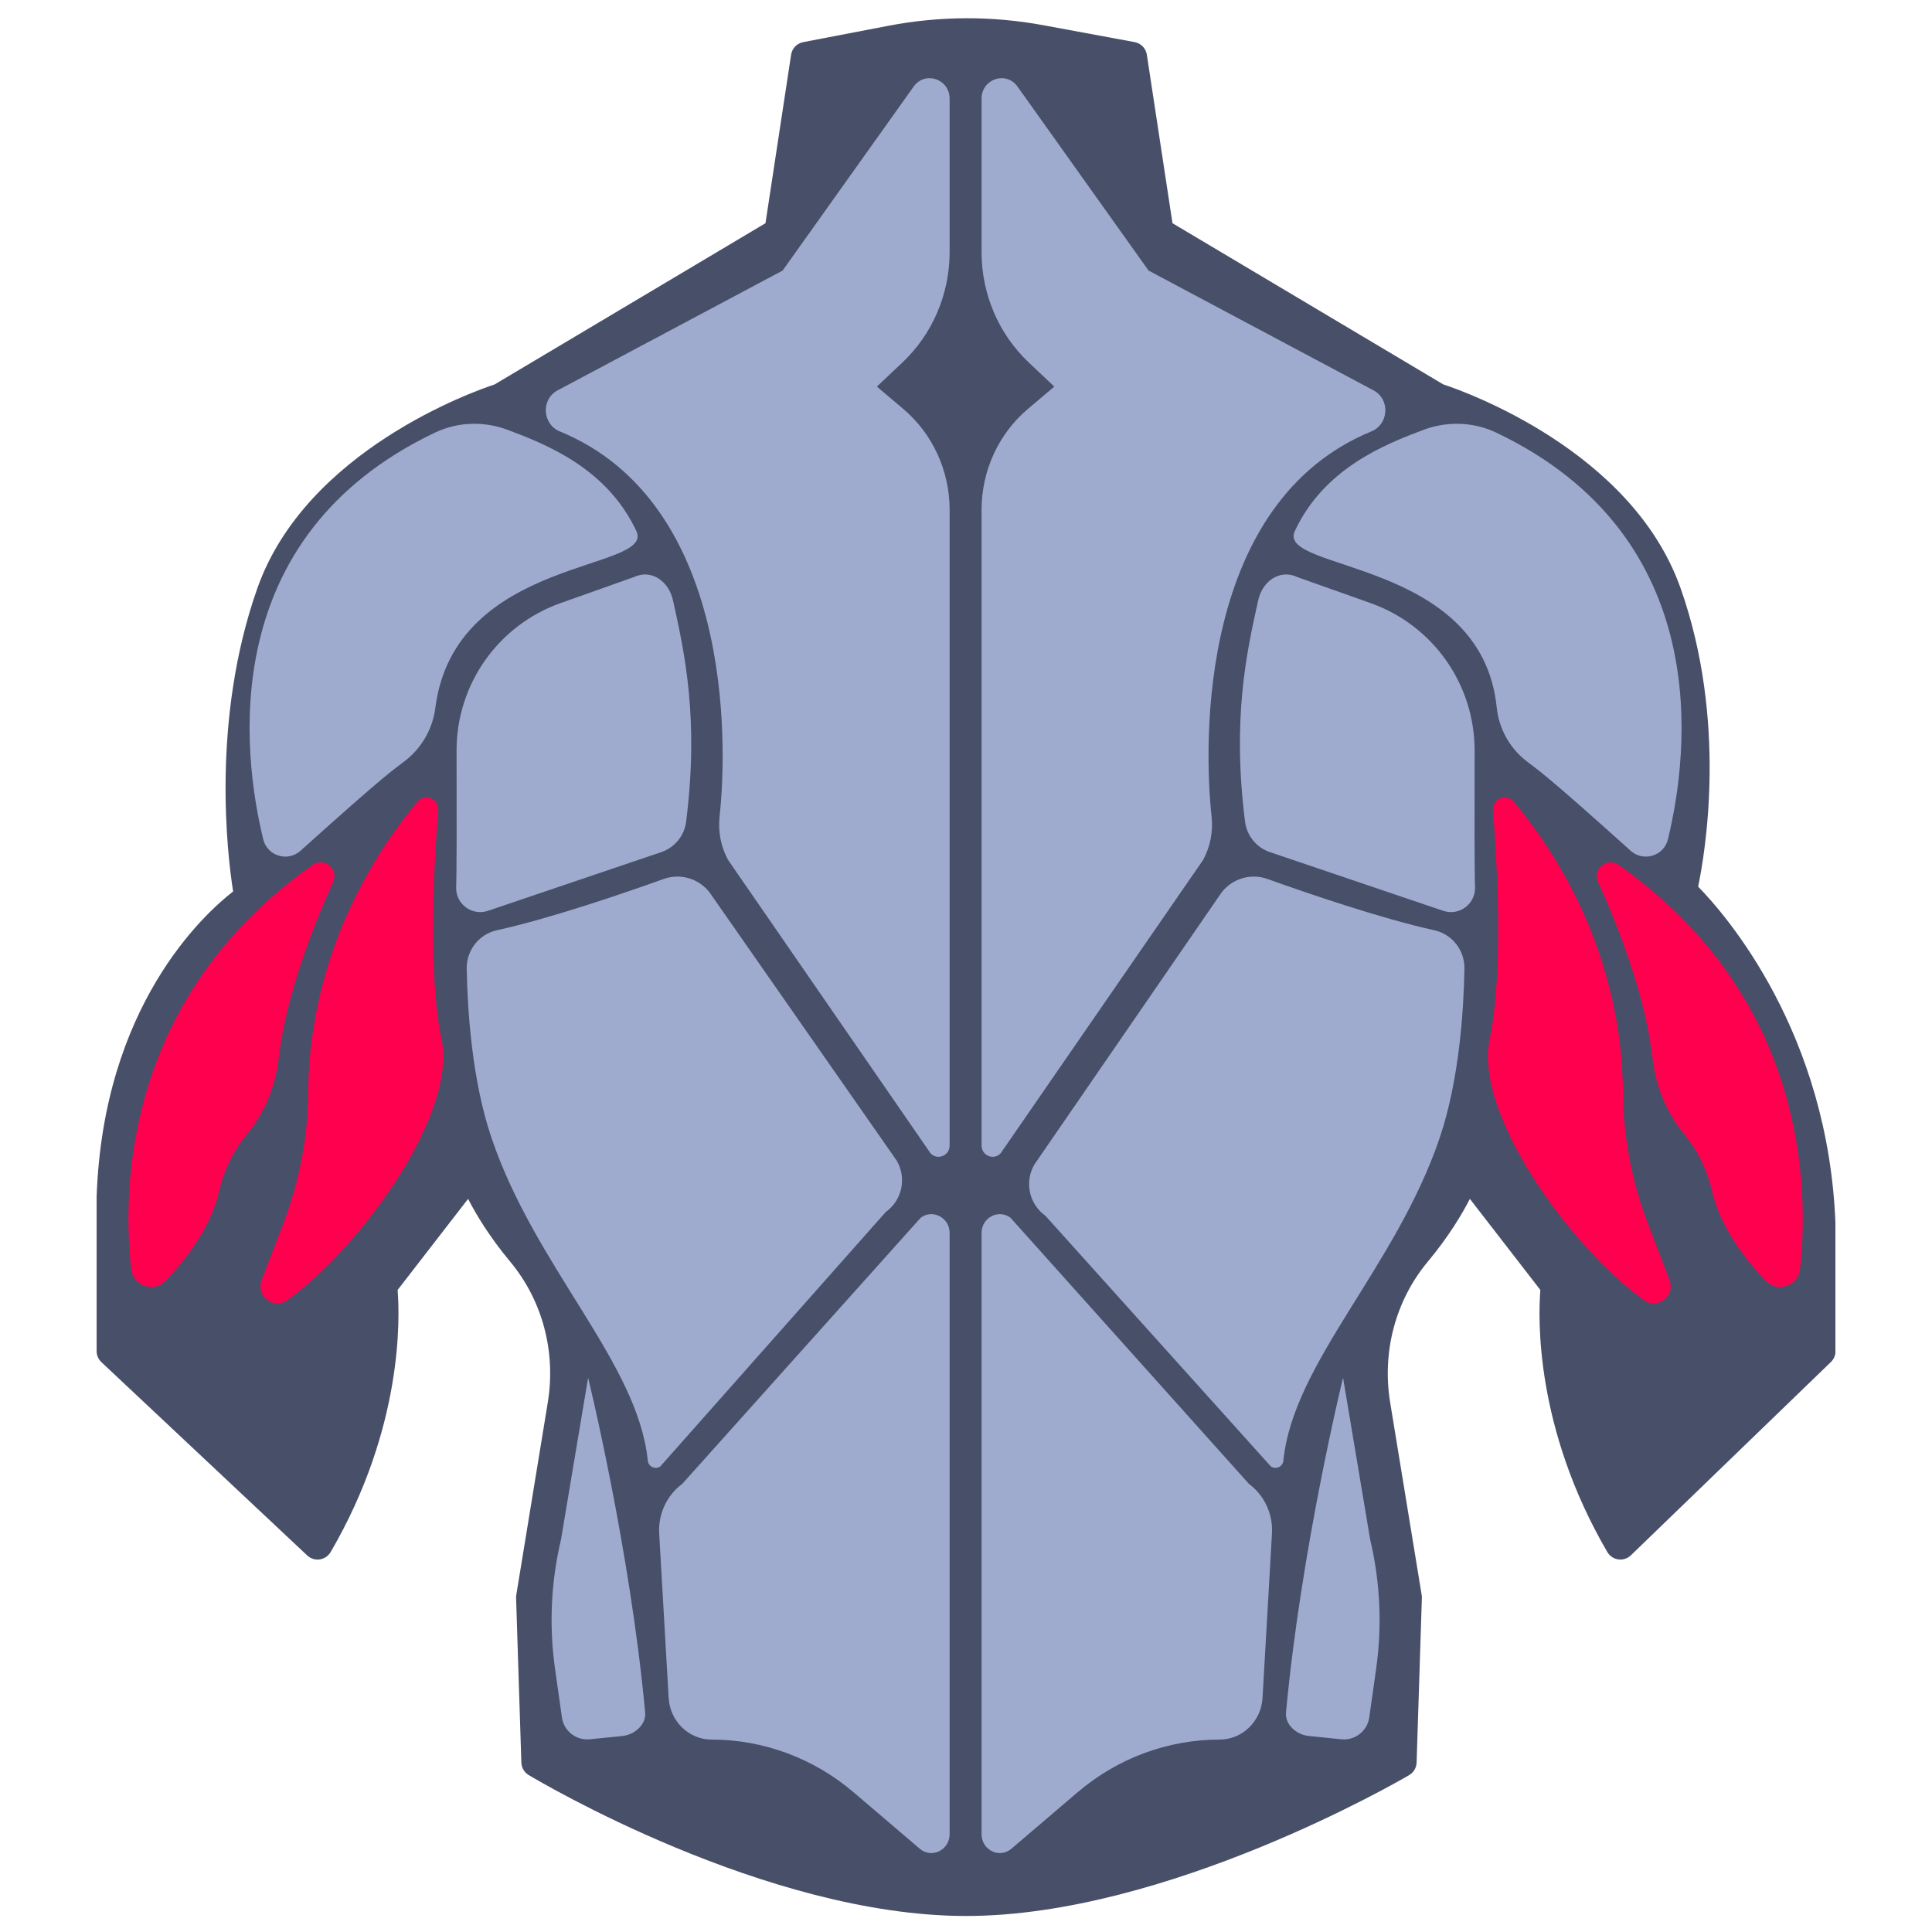
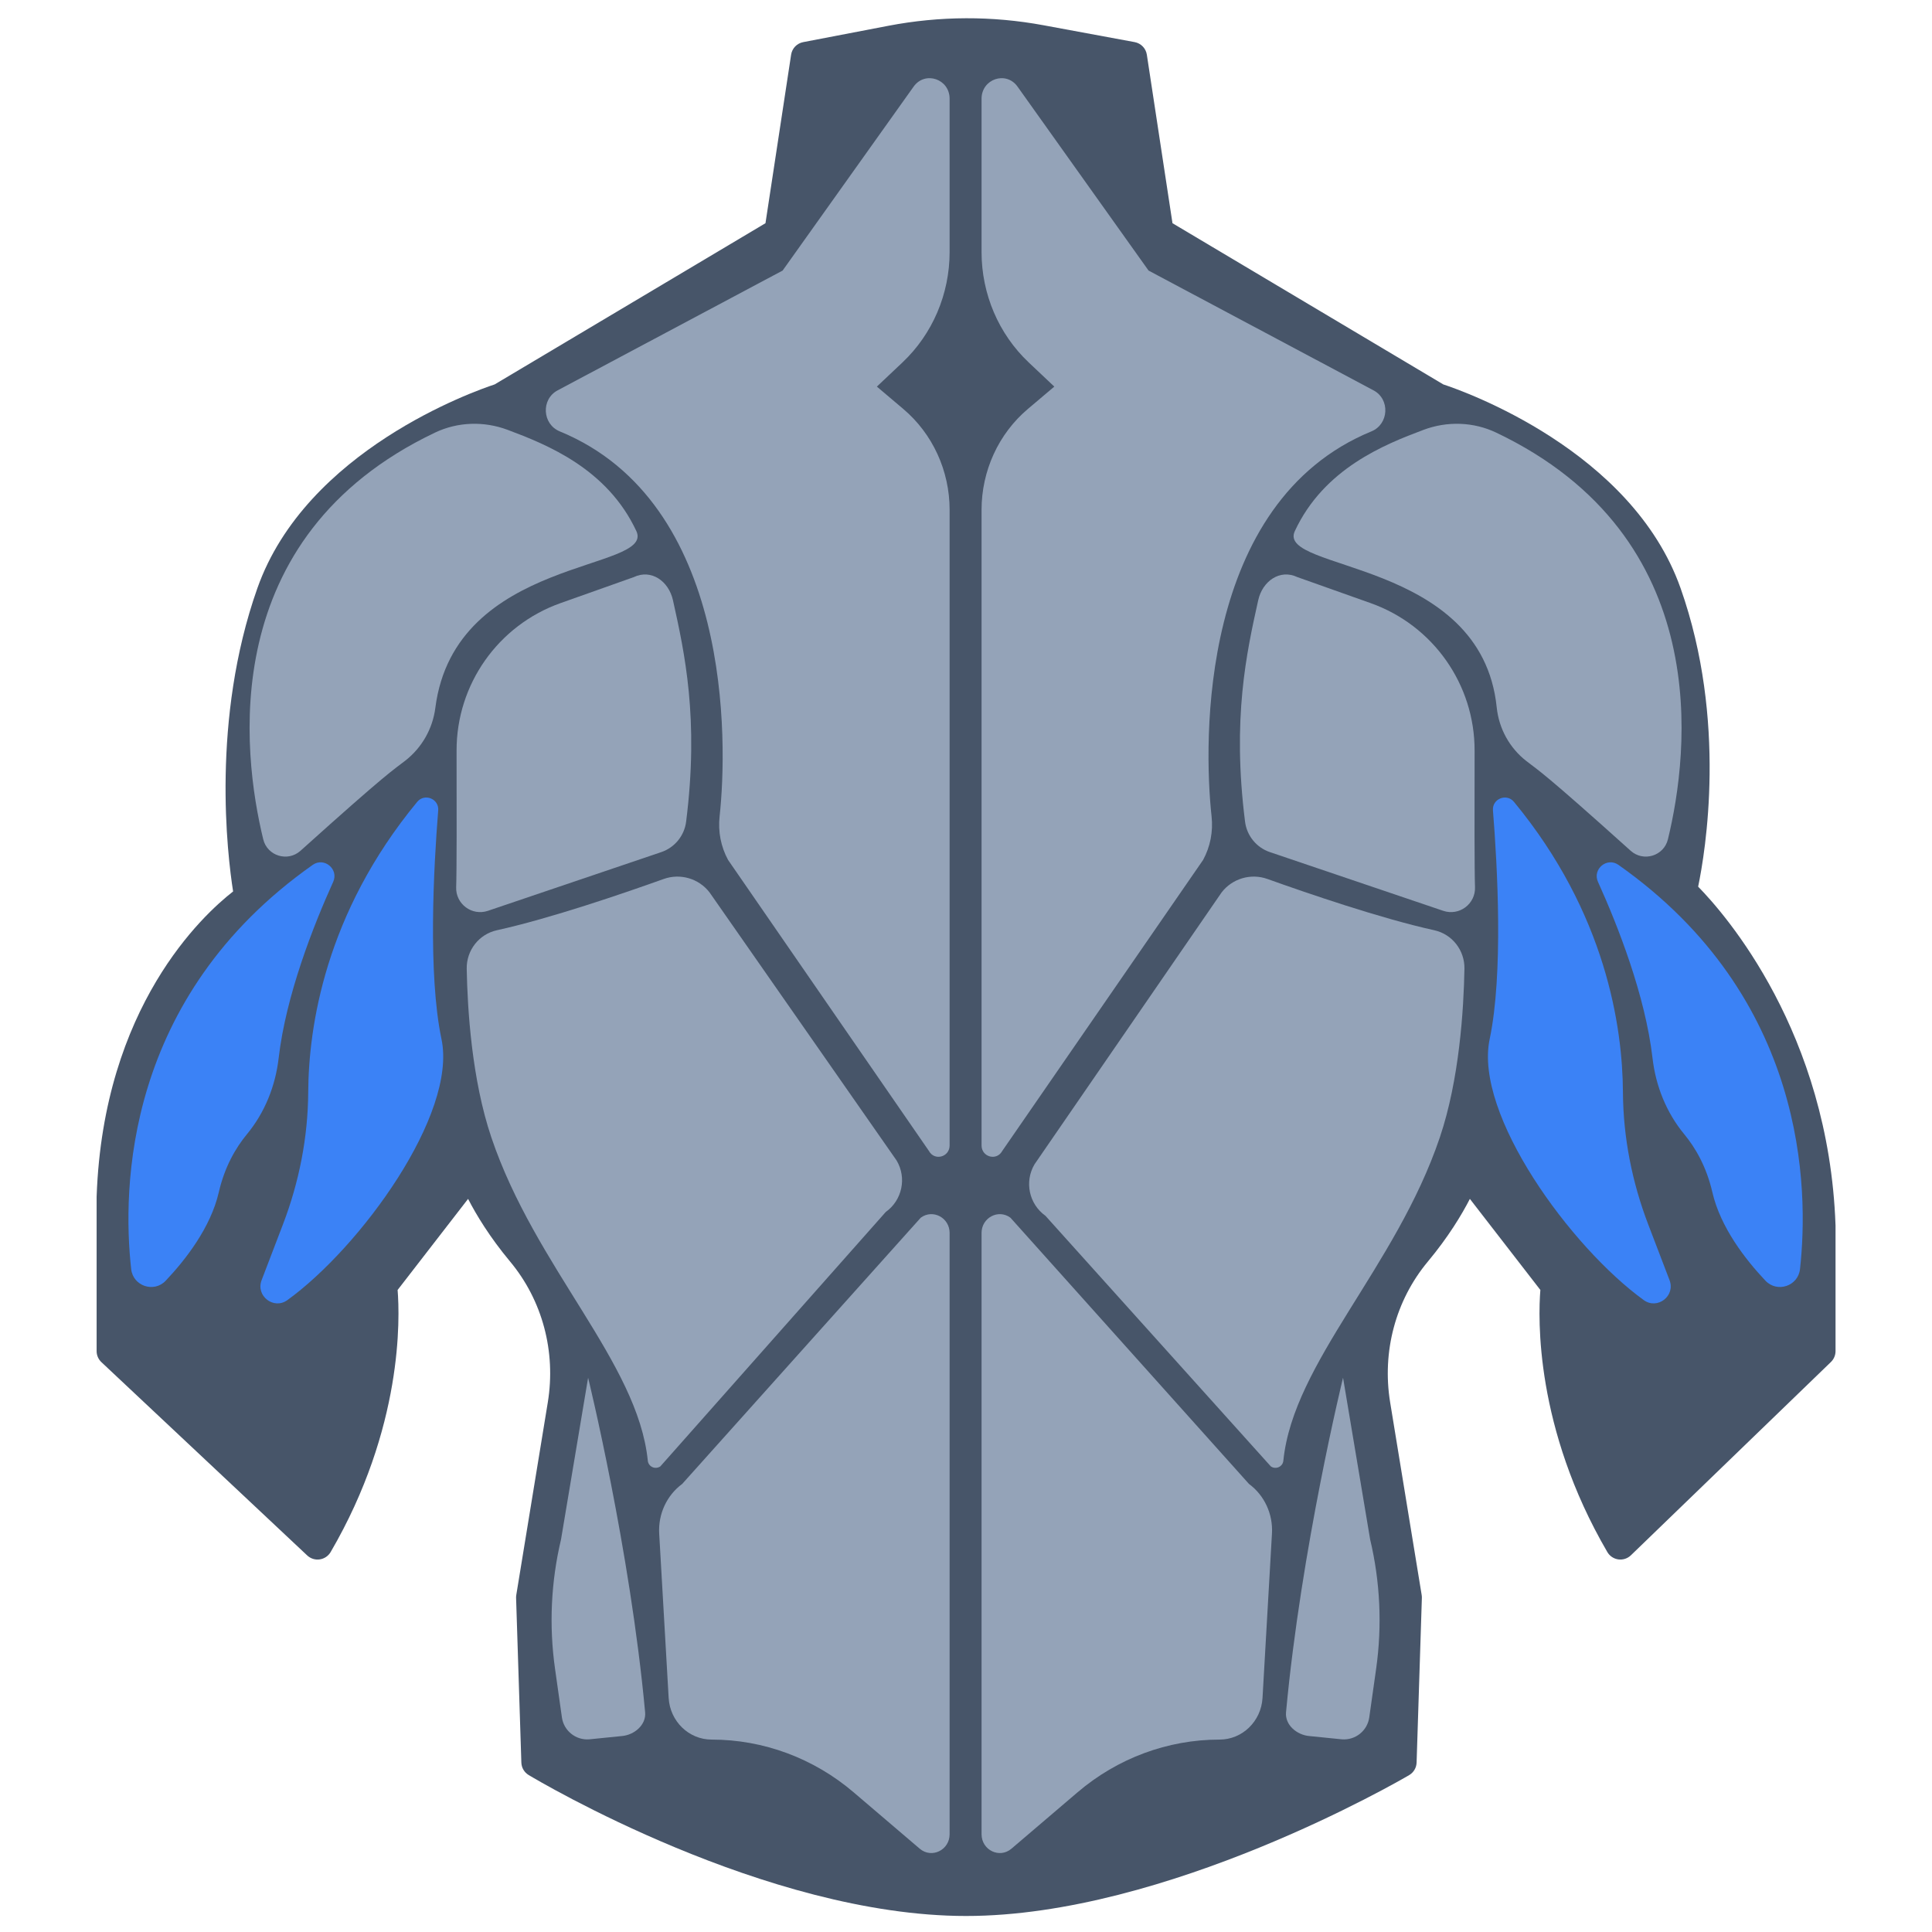
<svg xmlns="http://www.w3.org/2000/svg" width="500" zoomAndPan="magnify" viewBox="0 0 375 375" height="500" preserveAspectRatio="xMidYMid meet" version="1.0">
  <defs>
    <clipPath id="cb2fdb1967">
      <path d="M 18.75 3 L 356.25 3 L 356.25 371.988 L 18.75 371.988 Z M 18.75 3 " clip-rule="nonzero" />
    </clipPath>
  </defs>
-   <g clip-path="url(#cb2fdb1967)">
-     <path fill="#484f69" d="M 187.516 371.891 C 148.598 371.891 104.477 345.652 102.617 344.535 C 101.762 344.023 101.227 343.113 101.195 342.113 L 100.172 310.145 C 100.168 309.953 100.18 309.762 100.211 309.578 L 106.328 272.199 C 107.938 262.348 105.277 252.395 99.027 244.887 C 95.023 240.082 92.434 235.773 90.855 232.703 L 77.176 250.383 C 77.609 255.746 78.254 277.117 64.176 301.254 C 63.723 302.023 62.945 302.551 62.062 302.676 C 61.18 302.809 60.281 302.523 59.633 301.914 L 19.68 264.391 C 19.09 263.836 18.754 263.062 18.754 262.254 L 18.754 232.281 C 18.754 232.246 18.758 232.215 18.758 232.18 C 20.074 195.301 39.445 177.543 45.246 173.031 C 44.121 165.875 40.957 139.66 49.953 114.18 C 59.41 87.395 92.082 75.91 96.008 74.617 L 148.578 43.324 L 153.555 10.617 C 153.738 9.387 154.68 8.41 155.902 8.176 L 172.457 5 C 182.441 3.09 192.574 3.055 202.574 4.906 L 220.234 8.172 C 221.465 8.402 222.414 9.383 222.602 10.617 L 227.578 43.324 L 280.148 74.617 C 284.07 75.906 316.75 87.391 326.203 114.18 C 335.281 139.891 331.004 165.395 329.609 172.098 C 334.898 177.5 354.938 200.379 356.273 237.789 C 356.277 237.82 356.277 237.855 356.277 237.891 L 356.277 262.254 C 356.277 263.047 355.953 263.809 355.383 264.363 L 316.555 301.883 C 315.91 302.508 315.012 302.801 314.117 302.68 C 313.223 302.555 312.438 302.031 311.984 301.254 C 297.906 277.117 298.547 255.746 298.984 250.383 L 285.301 232.703 C 283.723 235.773 281.137 240.082 277.133 244.887 C 270.879 252.395 268.219 262.348 269.828 272.199 L 275.945 309.578 C 275.977 309.762 275.988 309.953 275.984 310.145 L 274.961 342.113 C 274.93 343.121 274.383 344.043 273.512 344.551 C 271.609 345.668 226.418 371.891 187.516 371.891 Z M 187.516 371.891 " fill-opacity="1" fill-rule="nonzero" />
+   <g clip-path="url(#3b82f61967)">
+     <path fill="#475569" d="M 187.516 371.891 C 148.598 371.891 104.477 345.652 102.617 344.535 C 101.762 344.023 101.227 343.113 101.195 342.113 L 100.172 310.145 C 100.168 309.953 100.18 309.762 100.211 309.578 L 106.328 272.199 C 107.938 262.348 105.277 252.395 99.027 244.887 C 95.023 240.082 92.434 235.773 90.855 232.703 L 77.176 250.383 C 77.609 255.746 78.254 277.117 64.176 301.254 C 63.723 302.023 62.945 302.551 62.062 302.676 C 61.18 302.809 60.281 302.523 59.633 301.914 L 19.68 264.391 C 19.09 263.836 18.754 263.062 18.754 262.254 L 18.754 232.281 C 18.754 232.246 18.758 232.215 18.758 232.18 C 20.074 195.301 39.445 177.543 45.246 173.031 C 44.121 165.875 40.957 139.66 49.953 114.18 C 59.41 87.395 92.082 75.91 96.008 74.617 L 148.578 43.324 L 153.555 10.617 C 153.738 9.387 154.68 8.41 155.902 8.176 L 172.457 5 C 182.441 3.09 192.574 3.055 202.574 4.906 L 220.234 8.172 C 221.465 8.402 222.414 9.383 222.602 10.617 L 227.578 43.324 L 280.148 74.617 C 284.07 75.906 316.75 87.391 326.203 114.18 C 335.281 139.891 331.004 165.395 329.609 172.098 C 334.898 177.5 354.938 200.379 356.273 237.789 C 356.277 237.82 356.277 237.855 356.277 237.891 L 356.277 262.254 C 356.277 263.047 355.953 263.809 355.383 264.363 L 316.555 301.883 C 315.91 302.508 315.012 302.801 314.117 302.68 C 313.223 302.555 312.438 302.031 311.984 301.254 C 297.906 277.117 298.547 255.746 298.984 250.383 L 285.301 232.703 C 283.723 235.773 281.137 240.082 277.133 244.887 C 270.879 252.395 268.219 262.348 269.828 272.199 L 275.945 309.578 C 275.977 309.762 275.988 309.953 275.984 310.145 L 274.961 342.113 C 274.93 343.121 274.383 344.043 273.512 344.551 C 271.609 345.668 226.418 371.891 187.516 371.891 Z M 187.516 371.891 " fill-opacity="1" fill-rule="nonzero" />
  </g>
-   <path fill="#9fabce" d="M 184.32 19.164 L 184.32 48.926 C 184.32 57.07 181 64.84 175.172 70.344 L 170.199 75.039 L 175.336 79.387 C 181.023 84.199 184.32 91.383 184.32 98.965 L 184.32 222.324 C 184.32 224.594 181.387 225.387 180.309 223.406 L 141.324 166.922 C 139.922 164.355 139.352 161.402 139.672 158.477 C 141.262 143.969 142.105 97.484 108.648 83.73 C 105.25 82.336 104.984 77.5 108.234 75.77 L 151.906 52.516 L 177.336 16.809 C 179.547 13.707 184.32 15.316 184.32 19.164 Z M 184.32 19.164 " fill-opacity="1" fill-rule="nonzero" />
-   <path fill="#9fabce" d="M 84.414 83.977 C 88.836 81.867 93.938 81.711 98.523 83.43 C 106.168 86.293 117.855 90.961 123.516 103.082 C 127.191 110.961 88.273 107.918 84.496 137.414 C 83.98 141.438 81.898 145.109 78.703 147.613 C 76.156 149.609 75.582 149.609 58.328 165.133 C 55.848 167.359 51.883 166.148 51.094 162.91 C 47.031 146.195 41.832 104.277 84.414 83.977 Z M 84.414 83.977 " fill-opacity="1" fill-rule="nonzero" />
-   <path fill="#9fabce" d="M 88.621 145.715 C 88.586 132.852 96.672 121.371 108.793 117.066 L 123.02 112.016 C 126.426 110.395 129.801 112.816 130.621 116.5 C 132.883 126.695 135.703 139.453 133.176 159.488 C 132.832 162.211 130.961 164.508 128.359 165.391 L 94.707 176.789 C 91.605 177.84 88.41 175.457 88.543 172.18 C 88.652 169.449 88.648 157.16 88.621 145.715 Z M 88.621 145.715 " fill-opacity="1" fill-rule="nonzero" />
-   <path fill="#9fabce" d="M 96.445 180.559 C 92.961 181.324 90.527 184.465 90.59 188.031 C 90.73 195.895 91.574 209.539 95.371 220.773 C 103.914 246.07 123.812 264.422 125.738 283.527 C 125.859 284.703 127.215 285.305 128.18 284.617 L 171.918 235.25 C 175.117 232.973 176.035 228.625 174.031 225.25 L 137.715 173.203 C 135.621 170.508 132.039 169.461 128.824 170.609 C 121.145 173.359 106.793 178.285 96.445 180.559 Z M 96.445 180.559 " fill-opacity="1" fill-rule="nonzero" />
-   <path fill="#ff004f" d="M 64.672 171.168 C 60.836 179.648 55.5 193.172 54.086 205.383 C 53.457 210.805 51.395 215.961 47.918 220.168 C 45.781 222.754 43.617 226.426 42.465 231.426 C 40.895 238.234 36.07 244.457 32.164 248.586 C 29.887 250.992 25.828 249.629 25.461 246.336 C 23.73 230.715 24.125 193.637 60.699 167.871 C 62.918 166.309 65.793 168.695 64.672 171.168 Z M 64.672 171.168 " fill-opacity="1" fill-rule="nonzero" />
-   <path fill="#ff004f" d="M 80.98 155.641 C 82.414 153.906 85.234 155.051 85.055 157.293 C 84.188 168.125 83.031 189.055 85.695 201.703 C 88.766 216.293 69.965 242.098 55.777 252.352 C 53.129 254.266 49.609 251.539 50.777 248.484 L 54.93 237.629 C 58.062 229.441 59.773 220.766 59.824 212 C 59.898 199.344 63.098 177.297 80.98 155.641 Z M 80.98 155.641 " fill-opacity="1" fill-rule="nonzero" />
-   <path fill="#9fabce" d="M 184.32 239.32 L 184.32 356.02 C 184.32 359.109 180.828 360.801 178.52 358.832 L 165.699 347.895 C 157.941 341.273 148.188 337.652 138.117 337.652 C 133.699 337.652 130.047 334.105 129.785 329.562 L 127.949 297.66 C 127.734 293.875 129.418 290.238 132.414 288.031 L 178.719 236.352 C 181.062 234.625 184.32 236.352 184.32 239.32 Z M 184.32 239.32 " fill-opacity="1" fill-rule="nonzero" />
-   <path fill="#9fabce" d="M 114.152 267.414 C 114.152 267.414 122.289 300.617 125.219 332.359 C 125.445 334.805 123.117 336.77 120.672 336.969 L 114.387 337.602 C 111.766 337.812 109.434 335.949 109.066 333.348 L 107.73 323.898 C 106.547 315.535 106.941 307.023 108.895 298.809 Z M 114.152 267.414 " fill-opacity="1" fill-rule="nonzero" />
-   <path fill="#9fabce" d="M 190.52 19.164 L 190.52 48.926 C 190.52 57.07 193.84 64.84 199.668 70.344 L 204.641 75.039 L 199.5 79.387 C 193.816 84.199 190.52 91.383 190.52 98.965 L 190.52 222.324 C 190.52 224.594 193.449 225.387 194.531 223.406 L 233.516 166.922 C 234.918 164.355 235.488 161.402 235.168 158.477 C 233.574 143.969 232.734 97.484 266.191 83.73 C 269.586 82.336 269.852 77.5 266.605 75.77 L 222.934 52.516 L 197.5 16.809 C 195.293 13.707 190.52 15.316 190.52 19.164 Z M 190.52 19.164 " fill-opacity="1" fill-rule="nonzero" />
-   <path fill="#9fabce" d="M 290.426 83.977 C 286.004 81.867 280.902 81.711 276.316 83.43 C 268.668 86.293 256.98 90.961 251.324 103.082 C 247.656 110.945 287.547 108.352 290.512 137.305 C 290.934 141.418 293.008 145.188 296.273 147.723 C 298.707 149.613 299.574 149.898 316.512 165.133 C 318.988 167.359 322.957 166.148 323.742 162.91 C 327.805 146.195 333.004 104.277 290.426 83.977 Z M 290.426 83.977 " fill-opacity="1" fill-rule="nonzero" />
-   <path fill="#9fabce" d="M 286.219 145.715 C 286.25 132.852 278.164 121.371 266.043 117.066 L 251.82 112.016 C 248.414 110.395 245.035 112.816 244.219 116.5 C 241.953 126.695 239.133 139.453 241.664 159.488 C 242.008 162.211 243.875 164.508 246.477 165.391 L 280.129 176.789 C 283.234 177.84 286.426 175.457 286.297 172.18 C 286.188 169.449 286.188 157.16 286.219 145.715 Z M 286.219 145.715 " fill-opacity="1" fill-rule="nonzero" />
-   <path fill="#9fabce" d="M 278.395 180.559 C 281.879 181.324 284.312 184.465 284.246 188.031 C 284.109 195.895 283.266 209.539 279.469 220.773 C 270.922 246.07 251.023 264.422 249.098 283.527 C 248.98 284.703 247.621 285.305 246.656 284.617 L 202.918 235.984 C 199.723 233.707 198.805 229.359 200.805 225.984 L 237.125 173.203 C 239.215 170.508 242.801 169.461 246.012 170.609 C 253.691 173.359 268.047 178.285 278.395 180.559 Z M 278.395 180.559 " fill-opacity="1" fill-rule="nonzero" />
-   <path fill="#ff004f" d="M 310.168 171.168 C 314.004 179.648 319.34 193.172 320.754 205.383 C 321.379 210.805 323.445 215.961 326.922 220.168 C 329.059 222.754 331.219 226.426 332.371 231.426 C 333.945 238.234 338.77 244.457 342.676 248.586 C 344.953 250.992 349.012 249.629 349.379 246.336 C 351.109 230.715 350.711 193.637 314.141 167.871 C 311.922 166.309 309.047 168.695 310.168 171.168 Z M 310.168 171.168 " fill-opacity="1" fill-rule="nonzero" />
-   <path fill="#ff004f" d="M 293.859 155.641 C 292.426 153.906 289.602 155.051 289.781 157.293 C 290.652 168.125 291.805 189.055 289.141 201.703 C 286.07 216.293 304.875 242.098 319.059 252.352 C 321.711 254.266 325.227 251.539 324.059 248.484 L 319.906 237.629 C 316.777 229.441 315.066 220.766 315.012 212 C 314.938 199.344 311.738 177.297 293.859 155.641 Z M 293.859 155.641 " fill-opacity="1" fill-rule="nonzero" />
-   <path fill="#9fabce" d="M 190.52 239.32 L 190.52 356.02 C 190.52 359.109 194.012 360.801 196.32 358.832 L 209.141 347.895 C 216.895 341.273 226.648 337.652 236.723 337.652 C 241.141 337.652 244.793 334.105 245.055 329.562 L 246.887 297.66 C 247.105 293.875 245.422 290.238 242.426 288.031 L 196.121 236.352 C 193.777 234.625 190.52 236.352 190.52 239.32 Z M 190.52 239.32 " fill-opacity="1" fill-rule="nonzero" />
-   <path fill="#9fabce" d="M 260.684 267.414 C 260.684 267.414 252.547 300.617 249.617 332.359 C 249.391 334.805 251.719 336.77 254.168 336.969 L 260.453 337.602 C 263.074 337.812 265.406 335.949 265.773 333.348 L 267.109 323.898 C 268.293 315.535 267.895 307.023 265.945 298.809 Z M 260.684 267.414 " fill-opacity="1" fill-rule="nonzero" />
+   <path fill="#94a3b8" d="M 184.32 19.164 L 184.32 48.926 C 184.32 57.07 181 64.84 175.172 70.344 L 170.199 75.039 L 175.336 79.387 C 181.023 84.199 184.32 91.383 184.32 98.965 L 184.32 222.324 C 184.32 224.594 181.387 225.387 180.309 223.406 L 141.324 166.922 C 139.922 164.355 139.352 161.402 139.672 158.477 C 141.262 143.969 142.105 97.484 108.648 83.73 C 105.25 82.336 104.984 77.5 108.234 75.77 L 151.906 52.516 L 177.336 16.809 C 179.547 13.707 184.32 15.316 184.32 19.164 Z M 184.32 19.164 " fill-opacity="1" fill-rule="nonzero" />
+   <path fill="#94a3b8" d="M 84.414 83.977 C 88.836 81.867 93.938 81.711 98.523 83.43 C 106.168 86.293 117.855 90.961 123.516 103.082 C 127.191 110.961 88.273 107.918 84.496 137.414 C 83.98 141.438 81.898 145.109 78.703 147.613 C 76.156 149.609 75.582 149.609 58.328 165.133 C 55.848 167.359 51.883 166.148 51.094 162.91 C 47.031 146.195 41.832 104.277 84.414 83.977 Z M 84.414 83.977 " fill-opacity="1" fill-rule="nonzero" />
+   <path fill="#94a3b8" d="M 88.621 145.715 C 88.586 132.852 96.672 121.371 108.793 117.066 L 123.02 112.016 C 126.426 110.395 129.801 112.816 130.621 116.5 C 132.883 126.695 135.703 139.453 133.176 159.488 C 132.832 162.211 130.961 164.508 128.359 165.391 L 94.707 176.789 C 91.605 177.84 88.41 175.457 88.543 172.18 C 88.652 169.449 88.648 157.16 88.621 145.715 Z M 88.621 145.715 " fill-opacity="1" fill-rule="nonzero" />
+   <path fill="#94a3b8" d="M 96.445 180.559 C 92.961 181.324 90.527 184.465 90.59 188.031 C 90.73 195.895 91.574 209.539 95.371 220.773 C 103.914 246.07 123.812 264.422 125.738 283.527 C 125.859 284.703 127.215 285.305 128.18 284.617 L 171.918 235.25 C 175.117 232.973 176.035 228.625 174.031 225.25 L 137.715 173.203 C 135.621 170.508 132.039 169.461 128.824 170.609 C 121.145 173.359 106.793 178.285 96.445 180.559 Z M 96.445 180.559 " fill-opacity="1" fill-rule="nonzero" />
+   <path fill="#3b82f6" d="M 64.672 171.168 C 60.836 179.648 55.5 193.172 54.086 205.383 C 53.457 210.805 51.395 215.961 47.918 220.168 C 45.781 222.754 43.617 226.426 42.465 231.426 C 40.895 238.234 36.07 244.457 32.164 248.586 C 29.887 250.992 25.828 249.629 25.461 246.336 C 23.73 230.715 24.125 193.637 60.699 167.871 C 62.918 166.309 65.793 168.695 64.672 171.168 Z M 64.672 171.168 " fill-opacity="1" fill-rule="nonzero" />
+   <path fill="#3b82f6" d="M 80.98 155.641 C 82.414 153.906 85.234 155.051 85.055 157.293 C 84.188 168.125 83.031 189.055 85.695 201.703 C 88.766 216.293 69.965 242.098 55.777 252.352 C 53.129 254.266 49.609 251.539 50.777 248.484 L 54.93 237.629 C 58.062 229.441 59.773 220.766 59.824 212 C 59.898 199.344 63.098 177.297 80.98 155.641 Z M 80.98 155.641 " fill-opacity="1" fill-rule="nonzero" />
+   <path fill="#94a3b8" d="M 184.32 239.32 L 184.32 356.02 C 184.32 359.109 180.828 360.801 178.52 358.832 L 165.699 347.895 C 157.941 341.273 148.188 337.652 138.117 337.652 C 133.699 337.652 130.047 334.105 129.785 329.562 L 127.949 297.66 C 127.734 293.875 129.418 290.238 132.414 288.031 L 178.719 236.352 C 181.062 234.625 184.32 236.352 184.32 239.32 Z M 184.32 239.32 " fill-opacity="1" fill-rule="nonzero" />
+   <path fill="#94a3b8" d="M 114.152 267.414 C 114.152 267.414 122.289 300.617 125.219 332.359 C 125.445 334.805 123.117 336.77 120.672 336.969 L 114.387 337.602 C 111.766 337.812 109.434 335.949 109.066 333.348 L 107.73 323.898 C 106.547 315.535 106.941 307.023 108.895 298.809 Z M 114.152 267.414 " fill-opacity="1" fill-rule="nonzero" />
+   <path fill="#94a3b8" d="M 190.52 19.164 L 190.52 48.926 C 190.52 57.07 193.84 64.84 199.668 70.344 L 204.641 75.039 L 199.5 79.387 C 193.816 84.199 190.52 91.383 190.52 98.965 L 190.52 222.324 C 190.52 224.594 193.449 225.387 194.531 223.406 L 233.516 166.922 C 234.918 164.355 235.488 161.402 235.168 158.477 C 233.574 143.969 232.734 97.484 266.191 83.73 C 269.586 82.336 269.852 77.5 266.605 75.77 L 222.934 52.516 L 197.5 16.809 C 195.293 13.707 190.52 15.316 190.52 19.164 Z M 190.52 19.164 " fill-opacity="1" fill-rule="nonzero" />
+   <path fill="#94a3b8" d="M 290.426 83.977 C 286.004 81.867 280.902 81.711 276.316 83.43 C 268.668 86.293 256.98 90.961 251.324 103.082 C 247.656 110.945 287.547 108.352 290.512 137.305 C 290.934 141.418 293.008 145.188 296.273 147.723 C 298.707 149.613 299.574 149.898 316.512 165.133 C 318.988 167.359 322.957 166.148 323.742 162.91 C 327.805 146.195 333.004 104.277 290.426 83.977 Z M 290.426 83.977 " fill-opacity="1" fill-rule="nonzero" />
+   <path fill="#94a3b8" d="M 286.219 145.715 C 286.25 132.852 278.164 121.371 266.043 117.066 L 251.82 112.016 C 248.414 110.395 245.035 112.816 244.219 116.5 C 241.953 126.695 239.133 139.453 241.664 159.488 C 242.008 162.211 243.875 164.508 246.477 165.391 L 280.129 176.789 C 283.234 177.84 286.426 175.457 286.297 172.18 C 286.188 169.449 286.188 157.16 286.219 145.715 Z M 286.219 145.715 " fill-opacity="1" fill-rule="nonzero" />
+   <path fill="#94a3b8" d="M 278.395 180.559 C 281.879 181.324 284.312 184.465 284.246 188.031 C 284.109 195.895 283.266 209.539 279.469 220.773 C 270.922 246.07 251.023 264.422 249.098 283.527 C 248.98 284.703 247.621 285.305 246.656 284.617 L 202.918 235.984 C 199.723 233.707 198.805 229.359 200.805 225.984 L 237.125 173.203 C 239.215 170.508 242.801 169.461 246.012 170.609 C 253.691 173.359 268.047 178.285 278.395 180.559 Z M 278.395 180.559 " fill-opacity="1" fill-rule="nonzero" />
+   <path fill="#3b82f6" d="M 310.168 171.168 C 314.004 179.648 319.34 193.172 320.754 205.383 C 321.379 210.805 323.445 215.961 326.922 220.168 C 329.059 222.754 331.219 226.426 332.371 231.426 C 333.945 238.234 338.77 244.457 342.676 248.586 C 344.953 250.992 349.012 249.629 349.379 246.336 C 351.109 230.715 350.711 193.637 314.141 167.871 C 311.922 166.309 309.047 168.695 310.168 171.168 Z M 310.168 171.168 " fill-opacity="1" fill-rule="nonzero" />
+   <path fill="#3b82f6" d="M 293.859 155.641 C 292.426 153.906 289.602 155.051 289.781 157.293 C 290.652 168.125 291.805 189.055 289.141 201.703 C 286.07 216.293 304.875 242.098 319.059 252.352 C 321.711 254.266 325.227 251.539 324.059 248.484 L 319.906 237.629 C 316.777 229.441 315.066 220.766 315.012 212 C 314.938 199.344 311.738 177.297 293.859 155.641 Z M 293.859 155.641 " fill-opacity="1" fill-rule="nonzero" />
+   <path fill="#94a3b8" d="M 190.52 239.32 L 190.52 356.02 C 190.52 359.109 194.012 360.801 196.32 358.832 L 209.141 347.895 C 216.895 341.273 226.648 337.652 236.723 337.652 C 241.141 337.652 244.793 334.105 245.055 329.562 L 246.887 297.66 C 247.105 293.875 245.422 290.238 242.426 288.031 L 196.121 236.352 C 193.777 234.625 190.52 236.352 190.52 239.32 Z M 190.52 239.32 " fill-opacity="1" fill-rule="nonzero" />
+   <path fill="#94a3b8" d="M 260.684 267.414 C 260.684 267.414 252.547 300.617 249.617 332.359 C 249.391 334.805 251.719 336.77 254.168 336.969 L 260.453 337.602 C 263.074 337.812 265.406 335.949 265.773 333.348 L 267.109 323.898 C 268.293 315.535 267.895 307.023 265.945 298.809 Z M 260.684 267.414 " fill-opacity="1" fill-rule="nonzero" />
</svg>
